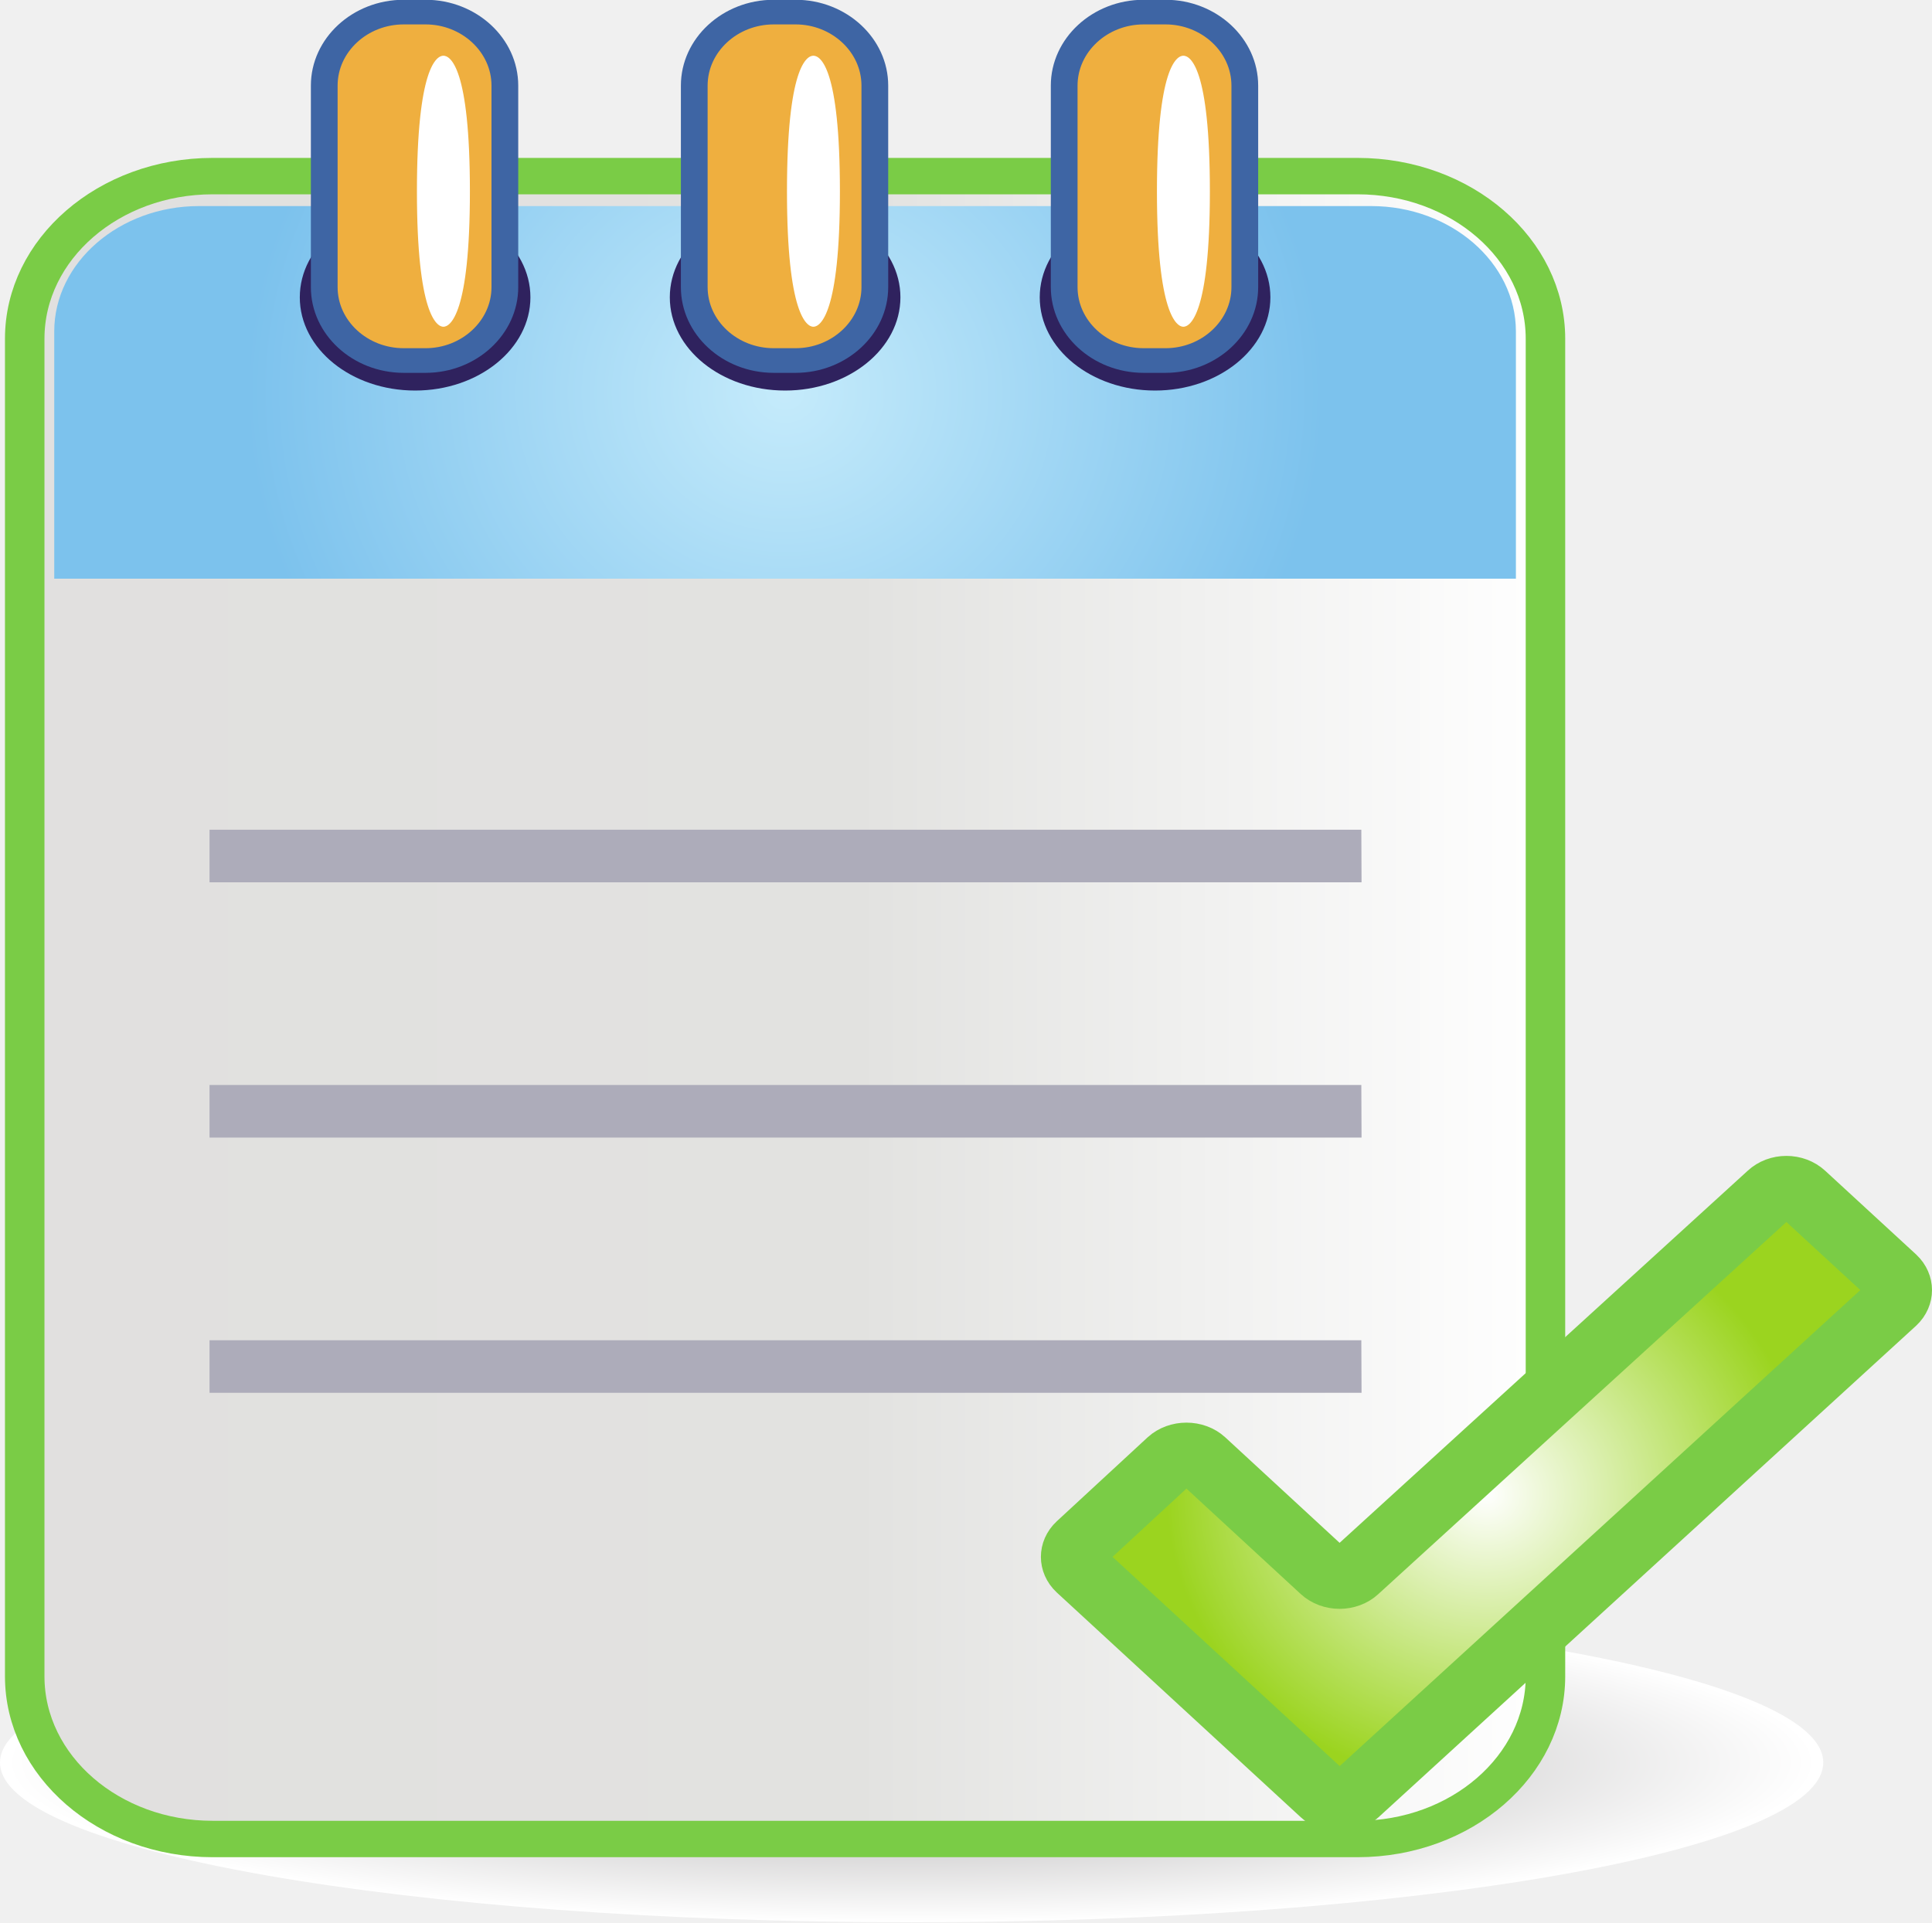
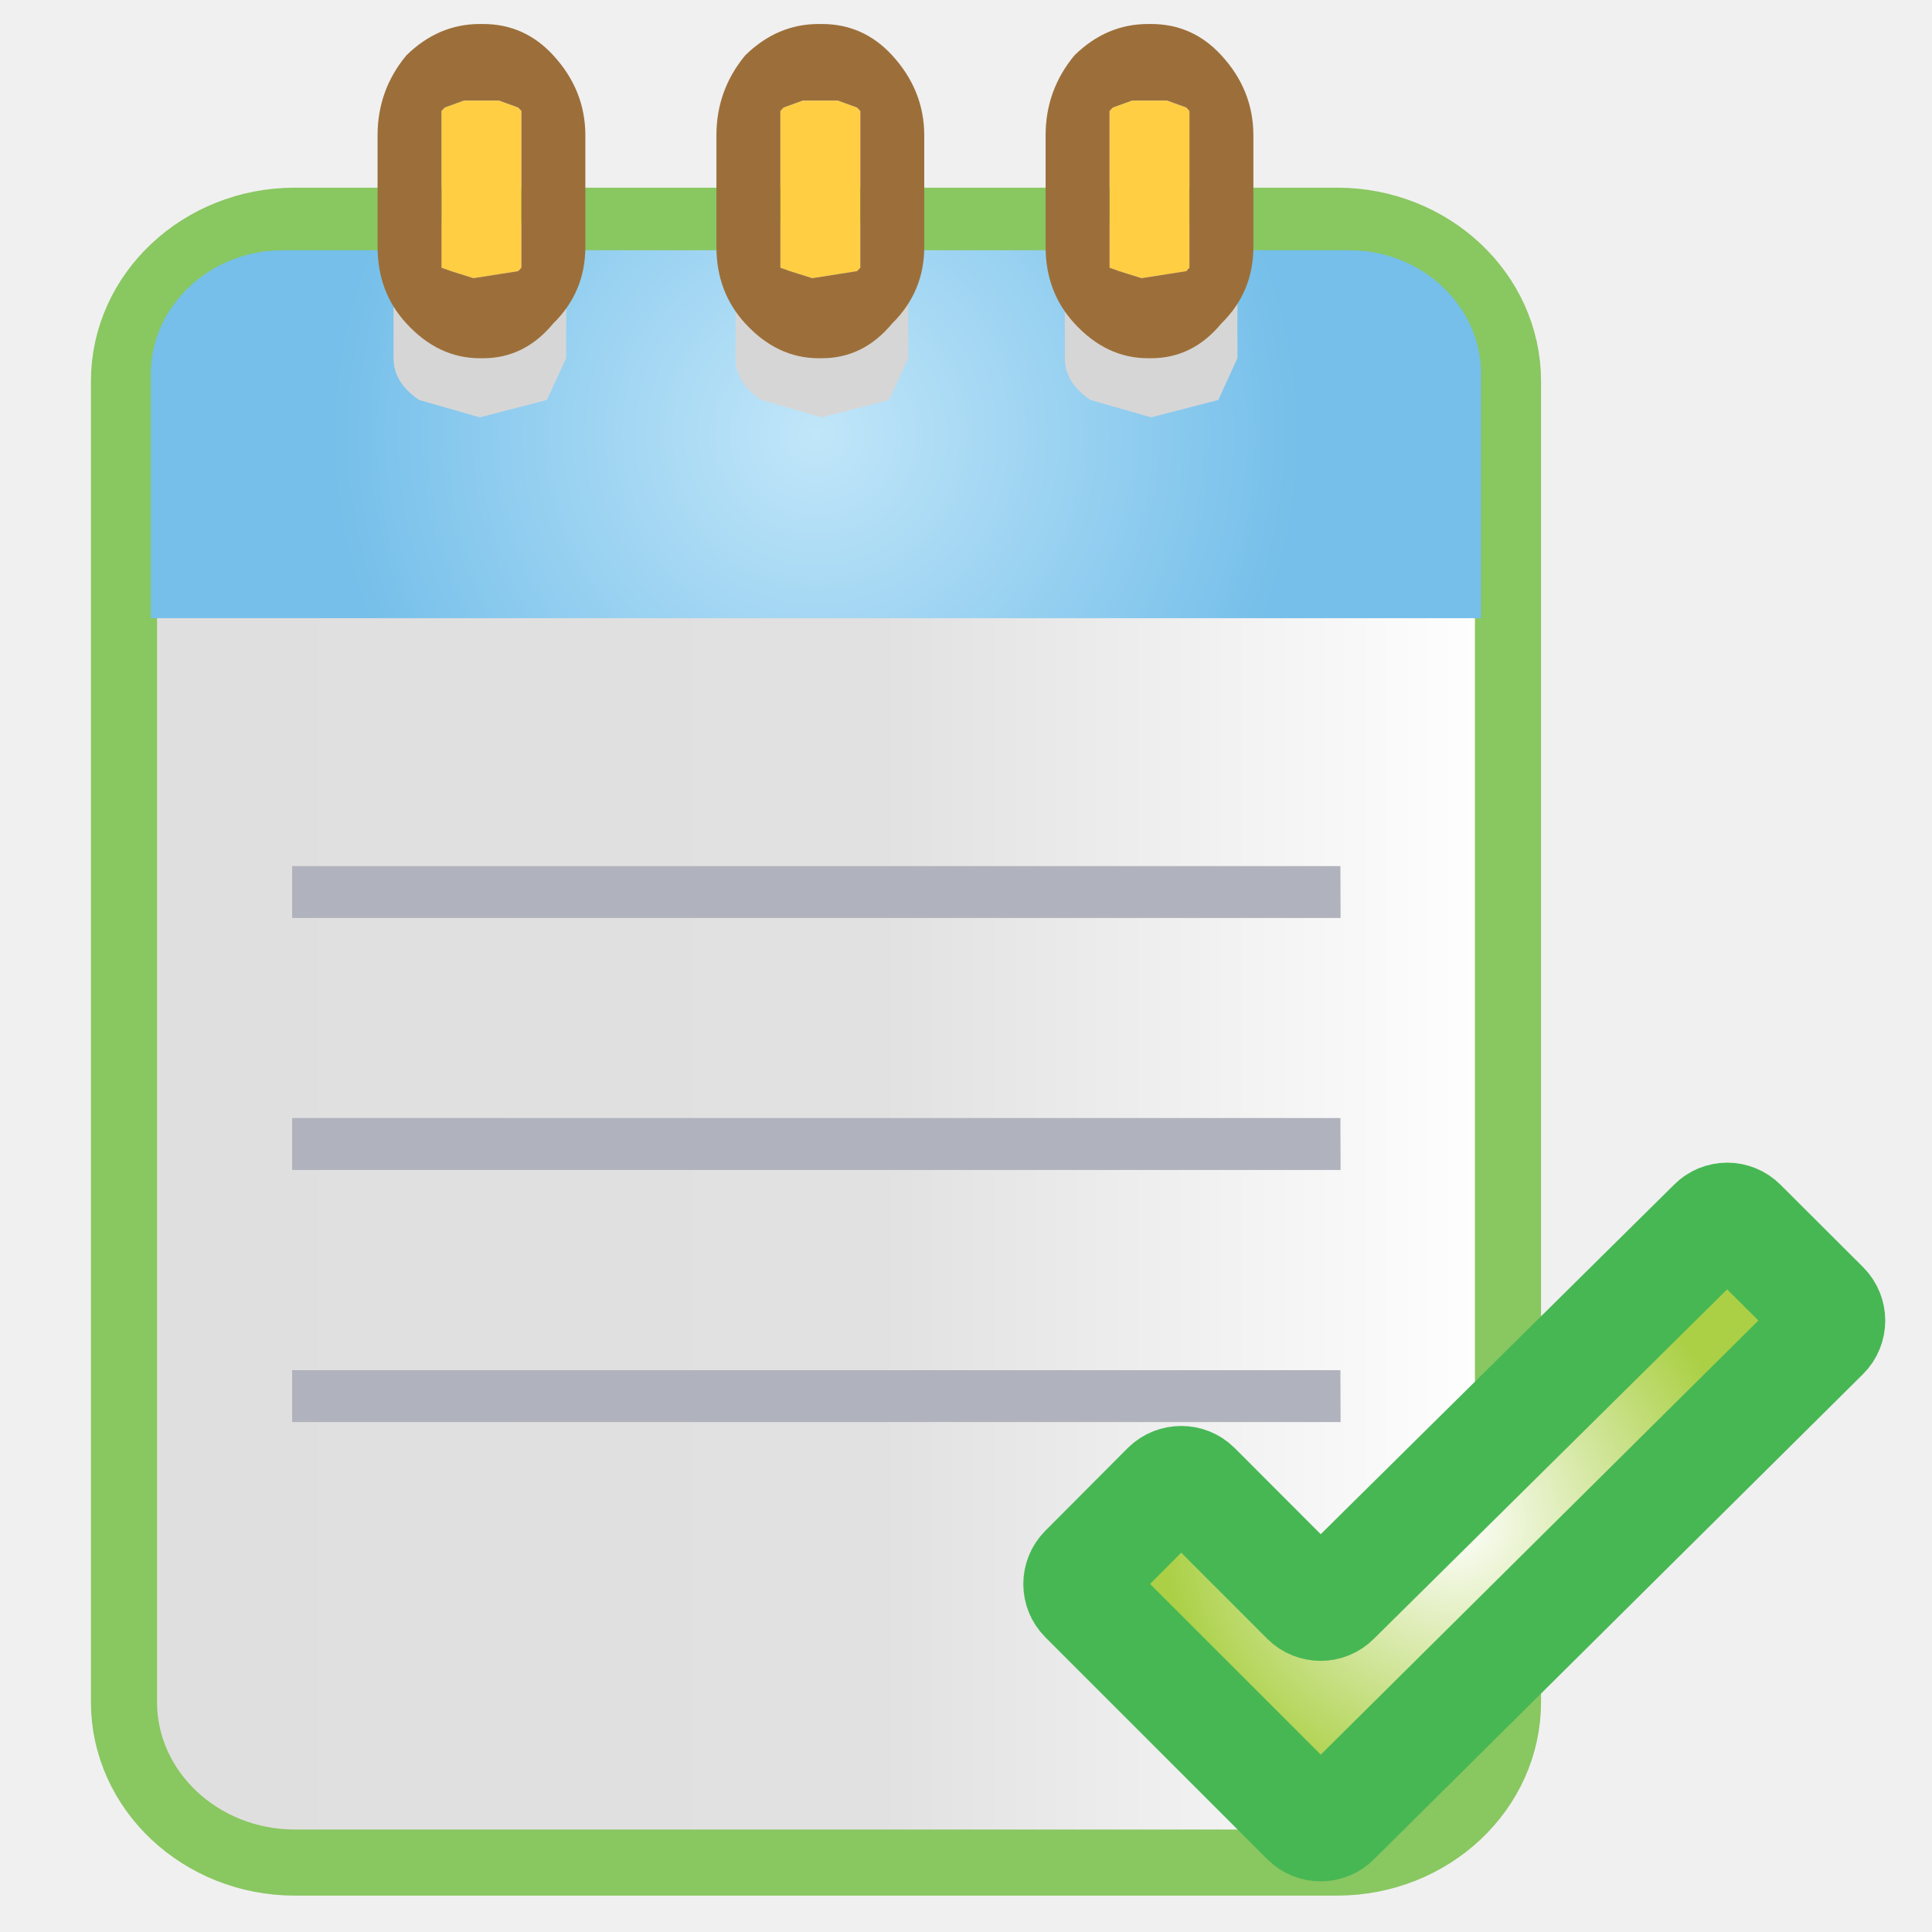
- <svg xmlns="http://www.w3.org/2000/svg" version="1.1" width="16.075" height="15.998" id="svg14826">
-   <defs id="defs14828">
-     <clipPath id="clipPath4674">
-       <path d="m 0,1505.001 539.578,0 L 539.578,0 0,0 0,1505.001 z" id="path4676" />
+ <svg xmlns="http://www.w3.org/2000/svg" version="1.1" width="16" height="16" id="svg2" xml:space="preserve">
+   <defs id="defs6">
+     <clipPath id="clipPath16">
+       <path d="m 5.513,27.239 c -1.476,0 -2.674,-1.126 -2.674,-2.511 l 0,0 0,-20.659 c 0,-1.383 1.198,-2.511 2.674,-2.511 l 0,0 16.299,0 c 1.477,0 2.675,1.128 2.675,2.511 l 0,0 0,20.659 c 0,1.385 -1.198,2.511 -2.675,2.511 l 0,0 -16.299,0 z" id="path18" />
    </clipPath>
-     <clipPath id="clipPath4652">
-       <path d="m 374.111,1078.573 -10.909,-10.791 c -0.217,-0.217 -0.573,-0.217 -0.793,0 l 0,0 -3.215,3.218 c -0.217,0.213 -0.575,0.213 -0.793,0 l 0,0 -2.377,-2.383 c -0.217,-0.219 -0.217,-0.574 0,-0.793 l 0,0 6.388,-6.385 c 0.219,-0.22 0.573,-0.22 0.792,0 l 0,0 14.077,13.963 c 0.216,0.219 0.216,0.574 0,0.794 l 0,0 -2.38,2.377 c -0.109,0.109 -0.253,0.164 -0.396,0.164 l 0,0 c -0.143,0 -0.285,-0.055 -0.394,-0.164" id="path4654" />
+     <linearGradient x1="0" y1="0" x2="1" y2="0" id="linearGradient24" gradientUnits="userSpaceOnUse" gradientTransform="matrix(21.64795,0,0,-21.64795,2.839355,14.39844)" spreadMethod="pad">
+       <stop id="stop26" style="stop-color:#e0dfdf;stop-opacity:1" offset="0" />
+       <stop id="stop28" style="stop-color:#e1e1e1;stop-opacity:1" offset="0.547" />
+       <stop id="stop30" style="stop-color:#ffffff;stop-opacity:1" offset="1" />
+     </linearGradient>
+     <clipPath id="clipPath38">
+       <path d="m 0,30.601 31.59,0 L 31.59,0 0,0 0,30.601 z" id="path40" />
    </clipPath>
-     <radialGradient cx="0" cy="0" r="1" fx="0" fy="0" id="radialGradient4660" gradientUnits="userSpaceOnUse" gradientTransform="matrix(9.815933,0,0,-9.815933,366.6514,1070.005)" spreadMethod="pad">
-       <stop id="stop4662" style="stop-color:#ffffff;stop-opacity:1" offset="0" />
-       <stop id="stop4664" style="stop-color:#9bd41f;stop-opacity:1" offset="0.853" />
-       <stop id="stop4666" style="stop-color:#9bd41f;stop-opacity:1" offset="1" />
+     <clipPath id="clipPath50">
+       <path d="m 5.319,26.777 c -1.131,0 -2.06,-0.872 -2.06,-1.936 l 0,0 0,-3.819 20.807,0 0,3.819 c 0,1.064 -0.925,1.936 -2.06,1.936 l 0,0 -16.687,0 z" id="path52" />
+     </clipPath>
+     <radialGradient cx="0" cy="0" r="1" fx="0" fy="0" id="radialGradient58" gradientUnits="userSpaceOnUse" gradientTransform="matrix(7.632455,0,0,-7.632455,13.66309,23.89941)" spreadMethod="pad">
+       <stop id="stop60" style="stop-color:#c1e6f9;stop-opacity:1" offset="0" />
+       <stop id="stop62" style="stop-color:#75bfea;stop-opacity:1" offset="1" />
    </radialGradient>
-     <clipPath id="clipPath4584">
-       <path d="m 0,1505.001 539.578,0 L 539.578,0 0,0 0,1505.001 z" id="path4586" />
+     <clipPath id="clipPath70">
+       <path d="m 0,30.601 31.59,0 L 31.59,0 0,0 0,30.601 z" id="path72" />
    </clipPath>
-     <clipPath id="clipPath4564">
-       <path d="m 332.942,1106.59 c -2.08,0 -3.788,-1.603 -3.788,-3.559 l 0,0 0,-7.025 38.269,0 0,7.025 c 0,1.956 -1.704,3.559 -3.789,3.559 l 0,0 -30.692,0 z" id="path4566" />
+     <clipPath id="clipPath90">
+       <path d="M 27.703,11.542 21.772,5.677 c -0.119,-0.12 -0.312,-0.12 -0.432,0 l 0,0 -1.748,1.75 c -0.118,0.115 -0.313,0.115 -0.432,0 l 0,0 -1.29,-1.297 c -0.119,-0.119 -0.119,-0.311 0,-0.429 l 0,0 3.472,-3.474 c 0.118,-0.118 0.311,-0.118 0.431,0 l 0,0 7.653,7.592 c 0.118,0.12 0.118,0.313 0,0.432 l 0,0 -1.294,1.291 c -0.059,0.059 -0.137,0.089 -0.215,0.089 l 0,0 c -0.078,0 -0.156,-0.03 -0.214,-0.089" id="path92" />
    </clipPath>
-     <radialGradient cx="0" cy="0" r="1" fx="0" fy="0" id="radialGradient4572" gradientUnits="userSpaceOnUse" gradientTransform="matrix(14.03758,0,0,-14.03758,348.2891,1101.298)" spreadMethod="pad">
-       <stop id="stop4574" style="stop-color:#c5ebfb;stop-opacity:1" offset="0" />
-       <stop id="stop4576" style="stop-color:#7cc2ed;stop-opacity:1" offset="1" />
+     <radialGradient cx="0" cy="0" r="1" fx="0" fy="0" id="radialGradient98" gradientUnits="userSpaceOnUse" gradientTransform="matrix(5.336598,0,0,-5.336598,23.64746,6.884766)" spreadMethod="pad">
+       <stop id="stop100" style="stop-color:#ffffff;stop-opacity:1" offset="0" />
+       <stop id="stop102" style="stop-color:#abd046;stop-opacity:1" offset="0.853" />
+       <stop id="stop104" style="stop-color:#abd046;stop-opacity:1" offset="1" />
    </radialGradient>
-     <clipPath id="clipPath4552">
-       <path d="m 0,1505.001 539.578,0 L 539.578,0 0,0 0,1505.001 z" id="path4554" />
+     <clipPath id="clipPath112">
+       <path d="m 0,30.601 31.59,0 L 31.59,0 0,0 0,30.601 z" id="path114" />
    </clipPath>
-     <clipPath id="clipPath4530">
-       <path d="m 333.3,1107.441 c -2.715,0 -4.919,-2.072 -4.919,-4.619 l 0,0 0,-37.996 c 0,-2.545 2.204,-4.619 4.919,-4.619 l 0,0 29.979,0 c 2.714,0 4.918,2.074 4.918,4.619 l 0,0 0,37.996 c 0,2.547 -2.204,4.619 -4.918,4.619 l 0,0 -29.979,0 z" id="path4532" />
+     <clipPath id="clipPath140">
+       <path d="m 8.406,30.316 c -0.433,0 -0.817,-0.164 -1.15,-0.491 l 0,0 c -0.301,-0.363 -0.45,-0.78 -0.45,-1.252 l 0,0 0,-1.742 c 0,-0.472 0.149,-0.871 0.45,-1.198 l 0,0 c 0.333,-0.363 0.717,-0.545 1.15,-0.545 l 0,0 0.05,0 c 0.433,0 0.8,0.182 1.099,0.545 l 0,0 c 0.334,0.327 0.501,0.726 0.501,1.198 l 0,0 0,1.742 c 0,0.472 -0.167,0.889 -0.501,1.252 l 0,0 c -0.299,0.327 -0.666,0.491 -1.099,0.491 l 0,0 -0.05,0 z m -0.45,-3.866 -0.15,0.054 0,2.451 0.05,0.054 0.3,0.109 0.55,0 0.3,-0.109 0.05,-0.054 0,-2.451 -0.05,-0.054 -0.7,-0.11 -0.35,0.11 z" id="path142" />
    </clipPath>
-     <linearGradient x1="0" y1="0" x2="1" y2="0" id="linearGradient4538" gradientUnits="userSpaceOnUse" gradientTransform="matrix(39.81641,0,0,-39.81641,328.3809,1083.824)" spreadMethod="pad">
-       <stop id="stop4540" style="stop-color:#e1e0df;stop-opacity:1" offset="0" />
-       <stop id="stop4542" style="stop-color:#e2e2e0;stop-opacity:1" offset="0.547" />
-       <stop id="stop4544" style="stop-color:#ffffff;stop-opacity:1" offset="1" />
+     <linearGradient x1="0" y1="0" x2="1" y2="0" id="linearGradient148" gradientUnits="userSpaceOnUse" gradientTransform="matrix(0,-3.249996,4.800005,0,-274.3394,432.7773)" spreadMethod="pad">
+       <stop id="stop150" style="stop-color:#fdbf67;stop-opacity:1" offset="0" />
+       <stop id="stop152" style="stop-color:#9c6f3a;stop-opacity:1" offset="1" />
    </linearGradient>
-     <clipPath id="clipPath4510">
-       <path d="m 327.734,1062.379 c 0,-2.508 10.687,-4.537 23.868,-4.537 l 0,0 c 13.181,0 23.868,2.029 23.868,4.537 l 0,0 c 0,2.504 -10.687,4.533 -23.868,4.533 l 0,0 c -13.181,0 -23.868,-2.029 -23.868,-4.533" id="path4512" />
+     <clipPath id="clipPath160">
+       <path d="m 0,30.601 31.59,0 L 31.59,0 0,0 0,30.601 z" id="path162" />
    </clipPath>
-     <radialGradient cx="0" cy="0" r="1" fx="0" fy="0" id="radialGradient4518" gradientUnits="userSpaceOnUse" gradientTransform="matrix(23.87352,0,0,-4.534164,351.6016,1062.377)" spreadMethod="pad">
-       <stop id="stop4520" style="stop-color:#a7a5a6;stop-opacity:1" offset="0" />
-       <stop id="stop4522" style="stop-color:#ffffff;stop-opacity:1" offset="1" />
-     </radialGradient>
+     <clipPath id="clipPath172">
+       <path d="m 13.706,30.316 c -0.434,0 -0.817,-0.164 -1.15,-0.491 l 0,0 c -0.3,-0.363 -0.45,-0.78 -0.45,-1.252 l 0,0 0,-1.742 c 0,-0.472 0.15,-0.871 0.45,-1.198 l 0,0 c 0.333,-0.363 0.716,-0.545 1.15,-0.545 l 0,0 0.05,0 c 0.433,0 0.8,0.182 1.1,0.545 l 0,0 c 0.332,0.327 0.501,0.726 0.501,1.198 l 0,0 0,1.742 c 0,0.472 -0.169,0.889 -0.501,1.252 l 0,0 c -0.3,0.327 -0.667,0.491 -1.1,0.491 l 0,0 -0.05,0 z m -0.45,-3.866 -0.15,0.054 0,2.451 0.05,0.054 0.3,0.109 0.55,0 0.299,-0.109 0.052,-0.054 0,-2.451 -0.052,-0.054 -0.699,-0.11 -0.35,0.11 z" id="path174" />
+     </clipPath>
+     <linearGradient x1="0" y1="0" x2="1" y2="0" id="linearGradient180" gradientUnits="userSpaceOnUse" gradientTransform="matrix(0,-3.250484,4.800726,0,-269.0396,432.7778)" spreadMethod="pad">
+       <stop id="stop182" style="stop-color:#fdbf67;stop-opacity:1" offset="0" />
+       <stop id="stop184" style="stop-color:#9c6f3a;stop-opacity:1" offset="1" />
+     </linearGradient>
+     <clipPath id="clipPath192">
+       <path d="m 0,30.601 31.59,0 L 31.59,0 0,0 0,30.601 z" id="path194" />
+     </clipPath>
+     <clipPath id="clipPath204">
+       <path d="m 18.857,30.316 c -0.434,0 -0.819,-0.164 -1.151,-0.491 l 0,0 c -0.301,-0.363 -0.451,-0.78 -0.451,-1.252 l 0,0 0,-1.742 c 0,-0.472 0.15,-0.871 0.451,-1.198 l 0,0 c 0.332,-0.363 0.717,-0.545 1.151,-0.545 l 0,0 0.048,0 c 0.434,0 0.801,0.182 1.1,0.545 l 0,0 c 0.334,0.327 0.5,0.726 0.5,1.198 l 0,0 0,1.742 c 0,0.472 -0.166,0.889 -0.5,1.252 l 0,0 c -0.299,0.327 -0.666,0.491 -1.1,0.491 l 0,0 -0.048,0 z m -0.452,-3.866 -0.15,0.054 0,2.451 0.051,0.054 0.301,0.109 0.549,0 0.3,-0.109 0.049,-0.054 0,-2.451 -0.049,-0.054 -0.701,-0.11 -0.35,0.11 z" id="path206" />
+     </clipPath>
+     <linearGradient x1="0" y1="0" x2="1" y2="0" id="linearGradient212" gradientUnits="userSpaceOnUse" gradientTransform="matrix(0,-3.249996,4.800005,0,-263.8892,432.7773)" spreadMethod="pad">
+       <stop id="stop214" style="stop-color:#fdbf67;stop-opacity:1" offset="0" />
+       <stop id="stop216" style="stop-color:#9c6f3a;stop-opacity:1" offset="1" />
+     </linearGradient>
  </defs>
-   <g transform="translate(-343.3854,-550.4942)" id="layer1">
-     <g transform="matrix(0.3177909,0,0,-0.2929968,239.2346,876.4366)" id="g4506">
-       <g clip-path="url(#clipPath4510)" id="g4508">
-         <g id="g4514">
-           <g id="g4516">
-             <path d="m 327.734,1062.379 c 0,-2.508 10.687,-4.537 23.868,-4.537 l 0,0 c 13.181,0 23.868,2.029 23.868,4.537 l 0,0 c 0,2.504 -10.687,4.533 -23.868,4.533 l 0,0 c -13.181,0 -23.868,-2.029 -23.868,-4.533" id="path4524" style="fill:url(#radialGradient4518);stroke:none" />
+   <g transform="matrix(0.6567797,0,0,-0.6567797,0.1471864,15.85704)" id="g10">
+     <g transform="matrix(0.8061486,0,0,0.8061486,-0.9497995,-0.5982007)" id="g12">
+       <g clip-path="url(#clipPath16)" id="g14">
+         <g id="g20">
+           <g id="g22">
+             <path d="m 5.513,27.239 c -1.476,0 -2.674,-1.126 -2.674,-2.511 l 0,0 0,-20.659 c 0,-1.383 1.198,-2.511 2.674,-2.511 l 0,0 16.299,0 c 1.477,0 2.675,1.128 2.675,2.511 l 0,0 0,20.659 c 0,1.385 -1.198,2.511 -2.675,2.511 l 0,0 -16.299,0 z" id="path32" style="fill:url(#linearGradient24);stroke:none" />
          </g>
        </g>
      </g>
    </g>
-     <g transform="matrix(0.3177909,0,0,-0.2929968,239.2346,876.4366)" id="g4526">
-       <g clip-path="url(#clipPath4530)" id="g4528">
-         <g id="g4534">
-           <g id="g4536">
-             <path d="m 333.3,1107.441 c -2.715,0 -4.919,-2.072 -4.919,-4.619 l 0,0 0,-37.996 c 0,-2.545 2.204,-4.619 4.919,-4.619 l 0,0 29.979,0 c 2.714,0 4.918,2.074 4.918,4.619 l 0,0 0,37.996 c 0,2.547 -2.204,4.619 -4.918,4.619 l 0,0 -29.979,0 z" id="path4546" style="fill:url(#linearGradient4538);stroke:none" />
+     <g transform="matrix(0.8061486,0,0,0.8061486,-0.9497995,-0.5982007)" id="g34">
+       <g clip-path="url(#clipPath38)" id="g36">
+         <g transform="translate(2.8394,24.728)" id="g42">
+           <path d="m 0,0 c 0,1.385 1.198,2.511 2.674,2.511 l 16.299,0 c 1.477,0 2.675,-1.126 2.675,-2.511 l 0,-20.659 c 0,-1.383 -1.198,-2.511 -2.675,-2.511 l -16.299,0 C 1.198,-23.17 0,-22.042 0,-20.659 L 0,0 z" id="path44" style="fill:none;stroke:#89c761;stroke-width:1.034;stroke-linecap:butt;stroke-linejoin:miter;stroke-miterlimit:4;stroke-opacity:1;stroke-dasharray:none" />
+         </g>
+       </g>
+     </g>
+     <g transform="matrix(0.8061486,0,0,0.8061486,-0.9497995,-0.5982007)" id="g46">
+       <g clip-path="url(#clipPath50)" id="g48">
+         <g id="g54">
+           <g id="g56">
+             <path d="m 5.319,26.777 c -1.131,0 -2.06,-0.872 -2.06,-1.936 l 0,0 0,-3.819 20.807,0 0,3.819 c 0,1.064 -0.925,1.936 -2.06,1.936 l 0,0 -16.687,0 z" id="path64" style="fill:url(#radialGradient58);stroke:none" />
          </g>
        </g>
      </g>
    </g>
-     <g transform="matrix(0.3177909,0,0,-0.2929968,239.2346,876.4366)" id="g4548">
-       <g clip-path="url(#clipPath4552)" id="g4550">
-         <g transform="translate(328.3809,1102.822)" id="g4556">
-           <path d="m 0,0 c 0,2.547 2.204,4.619 4.919,4.619 l 29.978,0 c 2.715,0 4.919,-2.072 4.919,-4.619 l 0,-37.996 c 0,-2.545 -2.204,-4.619 -4.919,-4.619 l -29.978,0 C 2.204,-42.615 0,-40.541 0,-37.996 L 0,0 z" id="path4558" style="fill:none;stroke:#7acc46;stroke-width:1.034;stroke-linecap:butt;stroke-linejoin:miter;stroke-miterlimit:4;stroke-opacity:1;stroke-dasharray:none" />
+     <g transform="matrix(0.8061486,0,0,0.8061486,-0.9497995,-0.5982007)" id="g66">
+       <g clip-path="url(#clipPath70)" id="g68">
+         <g transform="translate(21.8691,16.3325)" id="g74">
+           <path d="m 0,0 -16.399,0 0,0.812 16.396,0 L 0,0 z" id="path76" style="fill:#b0b2bd;fill-opacity:1;fill-rule:nonzero;stroke:none" />
+         </g>
+         <g transform="translate(21.8691,12.3916)" id="g78">
+           <path d="m 0,0 -16.399,0 0,0.812 16.396,0 L 0,0 z" id="path80" style="fill:#b0b2bd;fill-opacity:1;fill-rule:nonzero;stroke:none" />
+         </g>
+         <g transform="translate(21.8691,8.4482)" id="g82">
+           <path d="m 0,0 -16.399,0 0,0.812 16.396,0 L 0,0 z" id="path84" style="fill:#b0b2bd;fill-opacity:1;fill-rule:nonzero;stroke:none" />
        </g>
      </g>
    </g>
-     <g transform="matrix(0.3177909,0,0,-0.2929968,239.2346,876.4366)" id="g4560">
-       <g clip-path="url(#clipPath4564)" id="g4562">
-         <g id="g4568">
-           <g id="g4570">
-             <path d="m 332.942,1106.59 c -2.08,0 -3.788,-1.603 -3.788,-3.559 l 0,0 0,-7.025 38.269,0 0,7.025 c 0,1.956 -1.704,3.559 -3.789,3.559 l 0,0 -30.692,0 z" id="path4578" style="fill:url(#radialGradient4572);stroke:none" />
+     <g transform="matrix(0.8061486,0,0,0.8061486,-0.9497995,-0.5982007)" id="g86">
+       <g clip-path="url(#clipPath90)" id="g88">
+         <g id="g94">
+           <g id="g96">
+             <path d="M 27.703,11.542 21.772,5.677 c -0.119,-0.12 -0.312,-0.12 -0.432,0 l 0,0 -1.748,1.75 c -0.118,0.115 -0.313,0.115 -0.432,0 l 0,0 -1.29,-1.297 c -0.119,-0.119 -0.119,-0.311 0,-0.429 l 0,0 3.472,-3.474 c 0.118,-0.118 0.311,-0.118 0.431,0 l 0,0 7.653,7.592 c 0.118,0.12 0.118,0.313 0,0.432 l 0,0 -1.294,1.291 c -0.059,0.059 -0.137,0.089 -0.215,0.089 l 0,0 c -0.078,0 -0.156,-0.03 -0.214,-0.089" id="path106" style="fill:url(#radialGradient98);stroke:none" />
          </g>
        </g>
      </g>
    </g>
-     <g transform="matrix(0.3177909,0,0,-0.2929968,239.2346,876.4366)" id="g4580">
-       <g clip-path="url(#clipPath4584)" id="g4582">
-         <g transform="translate(341.6211,1103.998)" id="g4588">
-           <path d="m 0,0 c 0,-1.461 -1.354,-2.648 -3.019,-2.648 -1.671,0 -3.019,1.187 -3.019,2.648 0,1.459 1.348,2.645 3.019,2.645 C -1.354,2.645 0,1.459 0,0" id="path4590" style="fill:#2f225e;fill-opacity:1;fill-rule:nonzero;stroke:none" />
+     <g transform="matrix(0.8061486,0,0,0.8061486,-0.9497995,-0.5982007)" id="g108">
+       <g clip-path="url(#clipPath112)" id="g110">
+         <g transform="translate(29.4258,9.8193)" id="g116">
+           <path d="m 0,0 c 0.118,0.119 0.118,0.312 0,0.432 l -1.294,1.291 c -0.118,0.119 -0.311,0.119 -0.429,0 l -5.931,-5.866 c -0.118,-0.119 -0.312,-0.119 -0.432,0 l -1.748,1.75 c -0.117,0.116 -0.312,0.116 -0.432,0 l -1.291,-1.296 c -0.118,-0.12 -0.118,-0.311 0,-0.43 l 3.473,-3.473 c 0.119,-0.119 0.312,-0.119 0.431,0 L 0,0 z" id="path118" style="fill:none;stroke:#47b754;stroke-width:1.748;stroke-linecap:butt;stroke-linejoin:miter;stroke-miterlimit:4;stroke-opacity:1;stroke-dasharray:none" />
        </g>
-         <g transform="translate(340.9521,1104.287)" id="g4592">
-           <path d="m 0,0 c 0,-1.148 -0.938,-2.084 -2.076,-2.084 l -0.572,0 c -1.145,0 -2.081,0.936 -2.081,2.084 l 0,5.725 c 0,1.15 0.936,2.088 2.081,2.088 l 0.572,0 C -0.938,7.813 0,6.875 0,5.725 L 0,0 z" id="path4594" style="fill:#efaf3f;fill-opacity:1;fill-rule:nonzero;stroke:none" />
+         <g transform="translate(7.4556,24.4355)" id="g120">
+           <path d="m 0,0 c -0.267,0.181 -0.4,0.398 -0.4,0.653 l 0,2.123 2.7,0 0,-2.123 L 2,0 0.95,-0.272 0,0" id="path122" style="fill:#d7d6d6;fill-opacity:1;fill-rule:nonzero;stroke:none" />
        </g>
-         <g transform="translate(340.9521,1104.287)" id="g4596">
-           <path d="m 0,0 c 0,-1.148 -0.938,-2.084 -2.076,-2.084 l -0.572,0 c -1.145,0 -2.081,0.936 -2.081,2.084 l 0,5.725 c 0,1.15 0.936,2.088 2.081,2.088 l 0.572,0 C -0.938,7.813 0,6.875 0,5.725 L 0,0 z" id="path4598" style="fill:none;stroke:#3e65a4;stroke-width:0.7;stroke-linecap:butt;stroke-linejoin:miter;stroke-miterlimit:4;stroke-opacity:1;stroke-dasharray:none" />
+         <g transform="translate(12.8057,24.4355)" id="g124">
+           <path d="m 0,0 c -0.267,0.181 -0.4,0.398 -0.4,0.653 l 0,2.123 2.701,0 0,-2.123 L 2,0 0.95,-0.272 0,0" id="path126" style="fill:#d7d6d6;fill-opacity:1;fill-rule:nonzero;stroke:none" />
        </g>
-         <g transform="translate(339.3428,1110.861)" id="g4600">
-           <path d="M 0,0 C 0.18,0 0.694,-0.326 0.694,-3.854 0.694,-7.338 0.18,-7.699 0,-7.699 c -0.176,0 -0.693,0.361 -0.693,3.845 C -0.693,-0.326 -0.176,0 0,0" id="path4602" style="fill:#ffffff;fill-opacity:1;fill-rule:nonzero;stroke:none" />
+         <g transform="translate(17.9561,24.4355)" id="g128">
+           <path d="m 0,0 c -0.268,0.181 -0.4,0.398 -0.4,0.653 l 0,2.123 2.699,0 0,-2.123 L 2,0 0.949,-0.272 0,0" id="path130" style="fill:#d7d6d6;fill-opacity:1;fill-rule:nonzero;stroke:none" />
        </g>
-         <g transform="translate(351.3086,1103.998)" id="g4604">
-           <path d="m 0,0 c 0,-1.461 -1.356,-2.648 -3.019,-2.648 -1.671,0 -3.019,1.187 -3.019,2.648 0,1.459 1.348,2.645 3.019,2.645 C -1.356,2.645 0,1.459 0,0" id="path4606" style="fill:#2f225e;fill-opacity:1;fill-rule:nonzero;stroke:none" />
-         </g>
-         <g transform="translate(350.6387,1104.287)" id="g4608">
-           <path d="m 0,0 c 0,-1.148 -0.937,-2.084 -2.075,-2.084 l -0.572,0 c -1.145,0 -2.081,0.936 -2.081,2.084 l 0,5.725 c 0,1.15 0.936,2.088 2.081,2.088 l 0.572,0 C -0.937,7.813 0,6.875 0,5.725 L 0,0 z" id="path4610" style="fill:#efaf3f;fill-opacity:1;fill-rule:nonzero;stroke:none" />
-         </g>
-         <g transform="translate(350.6387,1104.287)" id="g4612">
-           <path d="m 0,0 c 0,-1.148 -0.937,-2.084 -2.075,-2.084 l -0.572,0 c -1.145,0 -2.081,0.936 -2.081,2.084 l 0,5.725 c 0,1.15 0.936,2.088 2.081,2.088 l 0.572,0 C -0.937,7.813 0,6.875 0,5.725 L 0,0 z" id="path4614" style="fill:none;stroke:#3e65a4;stroke-width:0.7;stroke-linecap:butt;stroke-linejoin:miter;stroke-miterlimit:4;stroke-opacity:1;stroke-dasharray:none" />
-         </g>
-         <g transform="translate(349.0293,1110.861)" id="g4616">
-           <path d="m 0,0 c 0.181,0 0.695,-0.326 0.695,-3.854 0,-3.484 -0.514,-3.845 -0.695,-3.845 -0.177,0 -0.691,0.361 -0.691,3.845 C -0.691,-0.326 -0.177,0 0,0" id="path4618" style="fill:#ffffff;fill-opacity:1;fill-rule:nonzero;stroke:none" />
-         </g>
-         <g transform="translate(360.9951,1103.998)" id="g4620">
-           <path d="m 0,0 c 0,-1.461 -1.355,-2.648 -3.02,-2.648 -1.67,0 -3.019,1.187 -3.019,2.648 0,1.459 1.349,2.645 3.019,2.645 C -1.355,2.645 0,1.459 0,0" id="path4622" style="fill:#2f225e;fill-opacity:1;fill-rule:nonzero;stroke:none" />
-         </g>
-         <g transform="translate(360.3252,1104.287)" id="g4624">
-           <path d="m 0,0 c 0,-1.148 -0.938,-2.084 -2.076,-2.084 l -0.572,0 c -1.145,0 -2.081,0.936 -2.081,2.084 l 0,5.725 c 0,1.15 0.936,2.088 2.081,2.088 l 0.572,0 C -0.938,7.813 0,6.875 0,5.725 L 0,0 z" id="path4626" style="fill:#efaf3f;fill-opacity:1;fill-rule:nonzero;stroke:none" />
-         </g>
-         <g transform="translate(360.3252,1104.287)" id="g4628">
-           <path d="m 0,0 c 0,-1.148 -0.938,-2.084 -2.076,-2.084 l -0.572,0 c -1.145,0 -2.081,0.936 -2.081,2.084 l 0,5.725 c 0,1.15 0.936,2.088 2.081,2.088 l 0.572,0 C -0.938,7.813 0,6.875 0,5.725 L 0,0 z" id="path4630" style="fill:none;stroke:#3e65a4;stroke-width:0.7;stroke-linecap:butt;stroke-linejoin:miter;stroke-miterlimit:4;stroke-opacity:1;stroke-dasharray:none" />
-         </g>
-         <g transform="translate(358.7168,1110.861)" id="g4632">
-           <path d="M 0,0 C 0.18,0 0.694,-0.326 0.694,-3.854 0.694,-7.338 0.18,-7.699 0,-7.699 c -0.176,0 -0.692,0.361 -0.692,3.845 C -0.692,-0.326 -0.176,0 0,0" id="path4634" style="fill:#ffffff;fill-opacity:1;fill-rule:nonzero;stroke:none" />
-         </g>
-         <g transform="translate(363.3818,1087.381)" id="g4636">
-           <path d="m 0,0 -30.162,0 0,1.494 30.156,0 L 0,0 z" id="path4638" style="fill:#adacba;fill-opacity:1;fill-rule:nonzero;stroke:none" />
-         </g>
-         <g transform="translate(363.3818,1080.131)" id="g4640">
-           <path d="m 0,0 -30.162,0 0,1.494 30.156,0 L 0,0 z" id="path4642" style="fill:#adacba;fill-opacity:1;fill-rule:nonzero;stroke:none" />
-         </g>
-         <g transform="translate(363.3818,1072.881)" id="g4644">
-           <path d="m 0,0 -30.162,0 0,1.492 30.156,0 L 0,0 z" id="path4646" style="fill:#adacba;fill-opacity:1;fill-rule:nonzero;stroke:none" />
+         <g transform="translate(7.8057,26.5044)" id="g132">
+           <path d="m 0,0 0,2.45 0.05,0.054 0.3,0.109 0.55,0 L 1.2,2.504 1.25,2.45 1.25,0 1.2,-0.055 0.5,-0.164 0.15,-0.055 0,0 z" id="path134" style="fill:#ffce43;fill-opacity:1;fill-rule:nonzero;stroke:none" />
        </g>
      </g>
    </g>
-     <g transform="matrix(0.3177909,0,0,-0.2929968,239.2346,876.4366)" id="g4648">
-       <g clip-path="url(#clipPath4652)" id="g4650">
-         <g id="g4656">
-           <g id="g4658">
-             <path d="m 374.111,1078.573 -10.909,-10.791 c -0.217,-0.217 -0.573,-0.217 -0.793,0 l 0,0 -3.215,3.218 c -0.217,0.213 -0.575,0.213 -0.793,0 l 0,0 -2.377,-2.383 c -0.217,-0.219 -0.217,-0.574 0,-0.793 l 0,0 6.388,-6.385 c 0.219,-0.22 0.573,-0.22 0.792,0 l 0,0 14.077,13.963 c 0.216,0.219 0.216,0.574 0,0.794 l 0,0 -2.38,2.377 c -0.109,0.109 -0.253,0.164 -0.396,0.164 l 0,0 c -0.143,0 -0.285,-0.055 -0.394,-0.164" id="path4668" style="fill:url(#radialGradient4660);stroke:none" />
+     <g transform="matrix(0.8061486,0,0,0.8061486,-0.9497995,-0.5982007)" id="g136">
+       <g clip-path="url(#clipPath140)" id="g138">
+         <g id="g144">
+           <g id="g146">
+             <path d="m 8.406,30.316 c -0.433,0 -0.817,-0.164 -1.15,-0.491 l 0,0 c -0.301,-0.363 -0.45,-0.78 -0.45,-1.252 l 0,0 0,-1.742 c 0,-0.472 0.149,-0.871 0.45,-1.198 l 0,0 c 0.333,-0.363 0.717,-0.545 1.15,-0.545 l 0,0 0.05,0 c 0.433,0 0.8,0.182 1.099,0.545 l 0,0 c 0.334,0.327 0.501,0.726 0.501,1.198 l 0,0 0,1.742 c 0,0.472 -0.167,0.889 -0.501,1.252 l 0,0 c -0.299,0.327 -0.666,0.491 -1.099,0.491 l 0,0 -0.05,0 z m -0.45,-3.866 -0.15,0.054 0,2.451 0.05,0.054 0.3,0.109 0.55,0 0.3,-0.109 0.05,-0.054 0,-2.451 -0.05,-0.054 -0.7,-0.11 -0.35,0.11 z" id="path154" style="fill:url(#linearGradient148);stroke:none" />
          </g>
        </g>
      </g>
    </g>
-     <g transform="matrix(0.3177909,0,0,-0.2929968,239.2346,876.4366)" id="g4670">
-       <g clip-path="url(#clipPath4674)" id="g4672">
-         <g transform="translate(377.2813,1075.402)" id="g4678">
-           <path d="M 0,0 C 0.216,0.219 0.216,0.574 0,0.793 L -2.38,3.17 c -0.22,0.219 -0.573,0.219 -0.79,0 L -14.079,-7.621 c -0.217,-0.217 -0.573,-0.217 -0.793,0 l -3.216,3.219 c -0.217,0.213 -0.574,0.213 -0.793,0 l -2.377,-2.383 c -0.217,-0.219 -0.217,-0.574 0,-0.793 l 6.389,-6.385 c 0.219,-0.221 0.573,-0.221 0.792,0 L 0,0 z" id="path4680" style="fill:none;stroke:#7acc46;stroke-width:1.748;stroke-linecap:butt;stroke-linejoin:miter;stroke-miterlimit:4;stroke-opacity:1;stroke-dasharray:none" />
+     <g transform="matrix(0.8061486,0,0,0.8061486,-0.9497995,-0.5982007)" id="g156">
+       <g clip-path="url(#clipPath160)" id="g158">
+         <g transform="translate(13.106,26.5044)" id="g164">
+           <path d="m 0,0 0,2.45 0.05,0.054 0.3,0.109 0.55,0 L 1.2,2.504 1.25,2.45 1.25,0 1.2,-0.055 0.5,-0.164 0.15,-0.055 0,0 z" id="path166" style="fill:#ffce43;fill-opacity:1;fill-rule:nonzero;stroke:none" />
+         </g>
+       </g>
+     </g>
+     <g transform="matrix(0.8061486,0,0,0.8061486,-0.9497995,-0.5982007)" id="g168">
+       <g clip-path="url(#clipPath172)" id="g170">
+         <g id="g176">
+           <g id="g178">
+             <path d="m 13.706,30.316 c -0.434,0 -0.817,-0.164 -1.15,-0.491 l 0,0 c -0.3,-0.363 -0.45,-0.78 -0.45,-1.252 l 0,0 0,-1.742 c 0,-0.472 0.15,-0.871 0.45,-1.198 l 0,0 c 0.333,-0.363 0.716,-0.545 1.15,-0.545 l 0,0 0.05,0 c 0.433,0 0.8,0.182 1.1,0.545 l 0,0 c 0.332,0.327 0.501,0.726 0.501,1.198 l 0,0 0,1.742 c 0,0.472 -0.169,0.889 -0.501,1.252 l 0,0 c -0.3,0.327 -0.667,0.491 -1.1,0.491 l 0,0 -0.05,0 z m -0.45,-3.866 -0.15,0.054 0,2.451 0.05,0.054 0.3,0.109 0.55,0 0.299,-0.109 0.052,-0.054 0,-2.451 -0.052,-0.054 -0.699,-0.11 -0.35,0.11 z" id="path186" style="fill:url(#linearGradient180);stroke:none" />
+           </g>
+         </g>
+       </g>
+     </g>
+     <g transform="matrix(0.8061486,0,0,0.8061486,-0.9497995,-0.5982007)" id="g188">
+       <g clip-path="url(#clipPath192)" id="g190">
+         <g transform="translate(18.2549,26.5044)" id="g196">
+           <path d="M 0,0 0,2.45 0.051,2.504 0.352,2.613 0.9,2.613 1.201,2.504 1.25,2.45 1.25,0 1.201,-0.055 0.5,-0.164 0.15,-0.055 0,0 z" id="path198" style="fill:#ffce43;fill-opacity:1;fill-rule:nonzero;stroke:none" />
+         </g>
+       </g>
+     </g>
+     <g transform="matrix(0.8061486,0,0,0.8061486,-0.9497995,-0.5982007)" id="g200">
+       <g clip-path="url(#clipPath204)" id="g202">
+         <g id="g208">
+           <g id="g210">
+             <path d="m 18.857,30.316 c -0.434,0 -0.819,-0.164 -1.151,-0.491 l 0,0 c -0.301,-0.363 -0.451,-0.78 -0.451,-1.252 l 0,0 0,-1.742 c 0,-0.472 0.15,-0.871 0.451,-1.198 l 0,0 c 0.332,-0.363 0.717,-0.545 1.151,-0.545 l 0,0 0.048,0 c 0.434,0 0.801,0.182 1.1,0.545 l 0,0 c 0.334,0.327 0.5,0.726 0.5,1.198 l 0,0 0,1.742 c 0,0.472 -0.166,0.889 -0.5,1.252 l 0,0 c -0.299,0.327 -0.666,0.491 -1.1,0.491 l 0,0 -0.048,0 z m -0.452,-3.866 -0.15,0.054 0,2.451 0.051,0.054 0.301,0.109 0.549,0 0.3,-0.109 0.049,-0.054 0,-2.451 -0.049,-0.054 -0.701,-0.11 -0.35,0.11 z" id="path218" style="fill:url(#linearGradient212);stroke:none" />
+           </g>
        </g>
      </g>
    </g>
  </g>
</svg>
